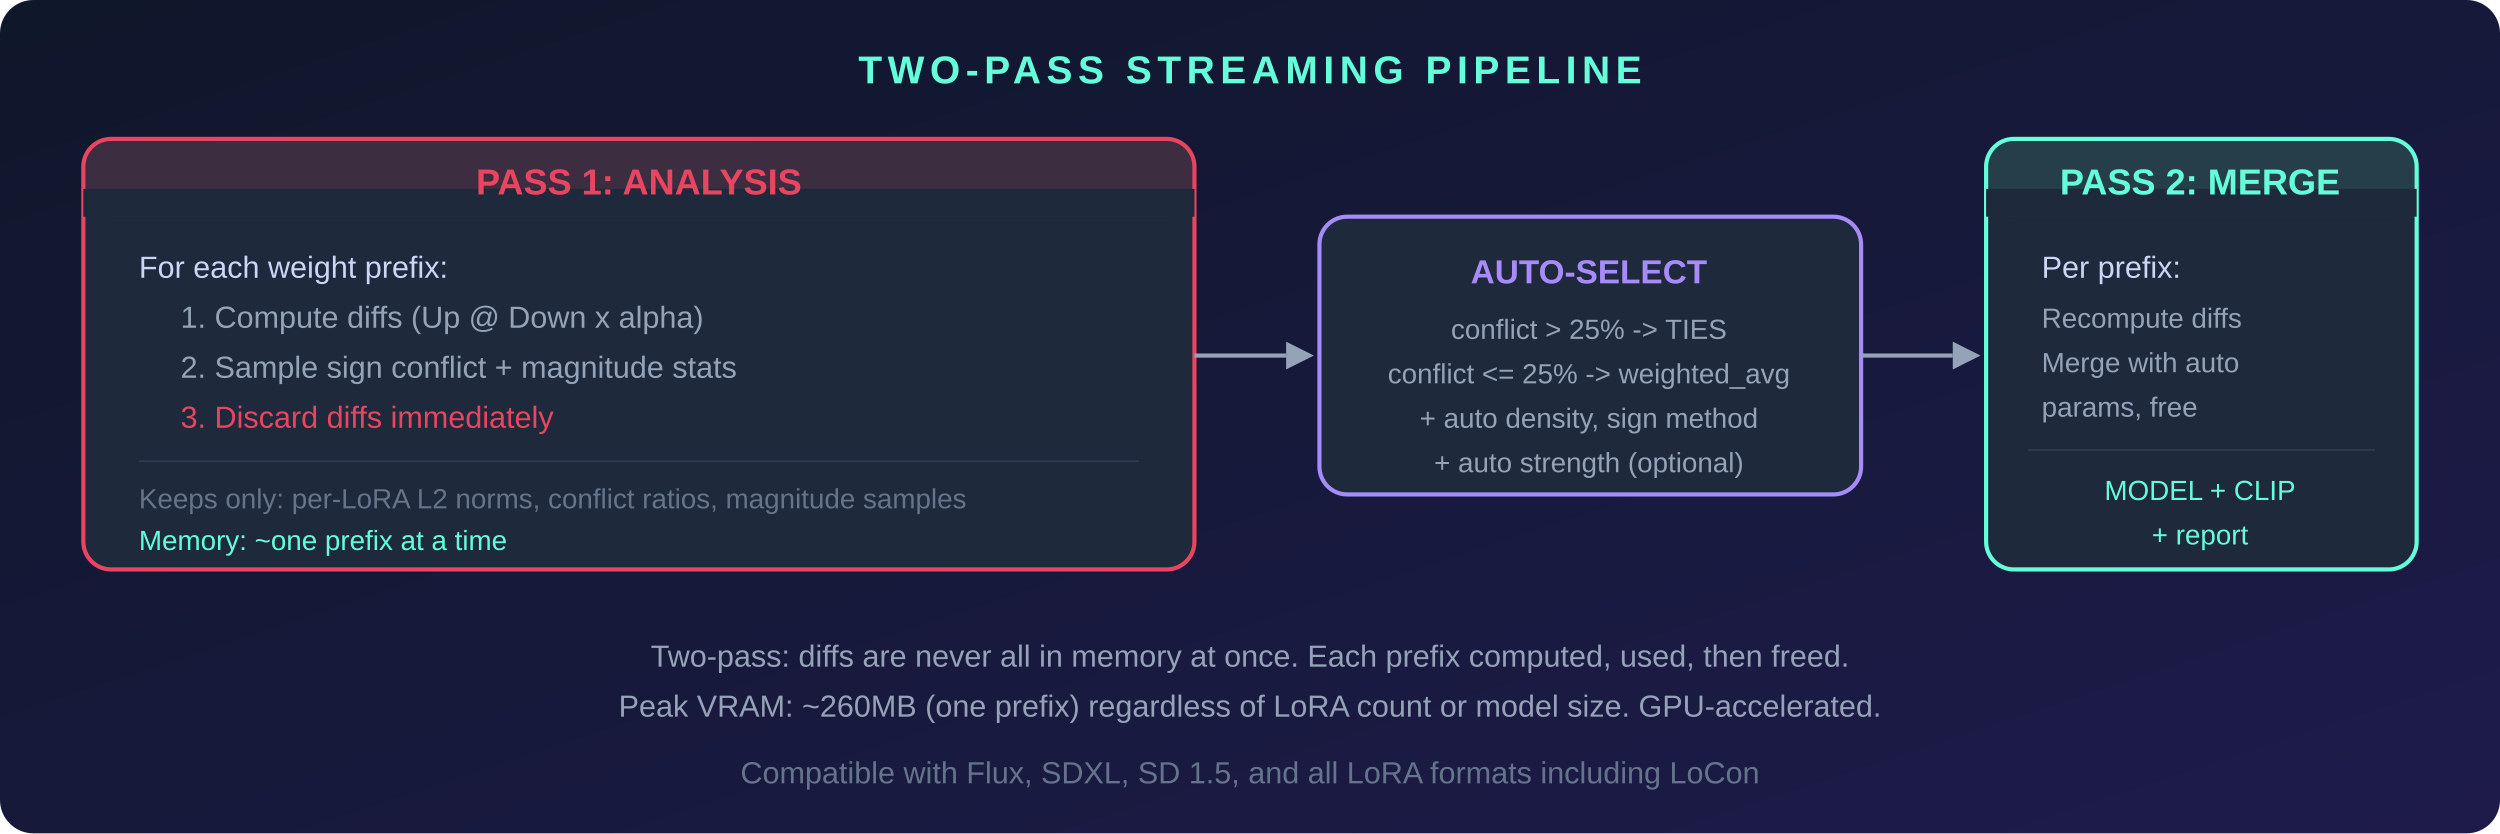
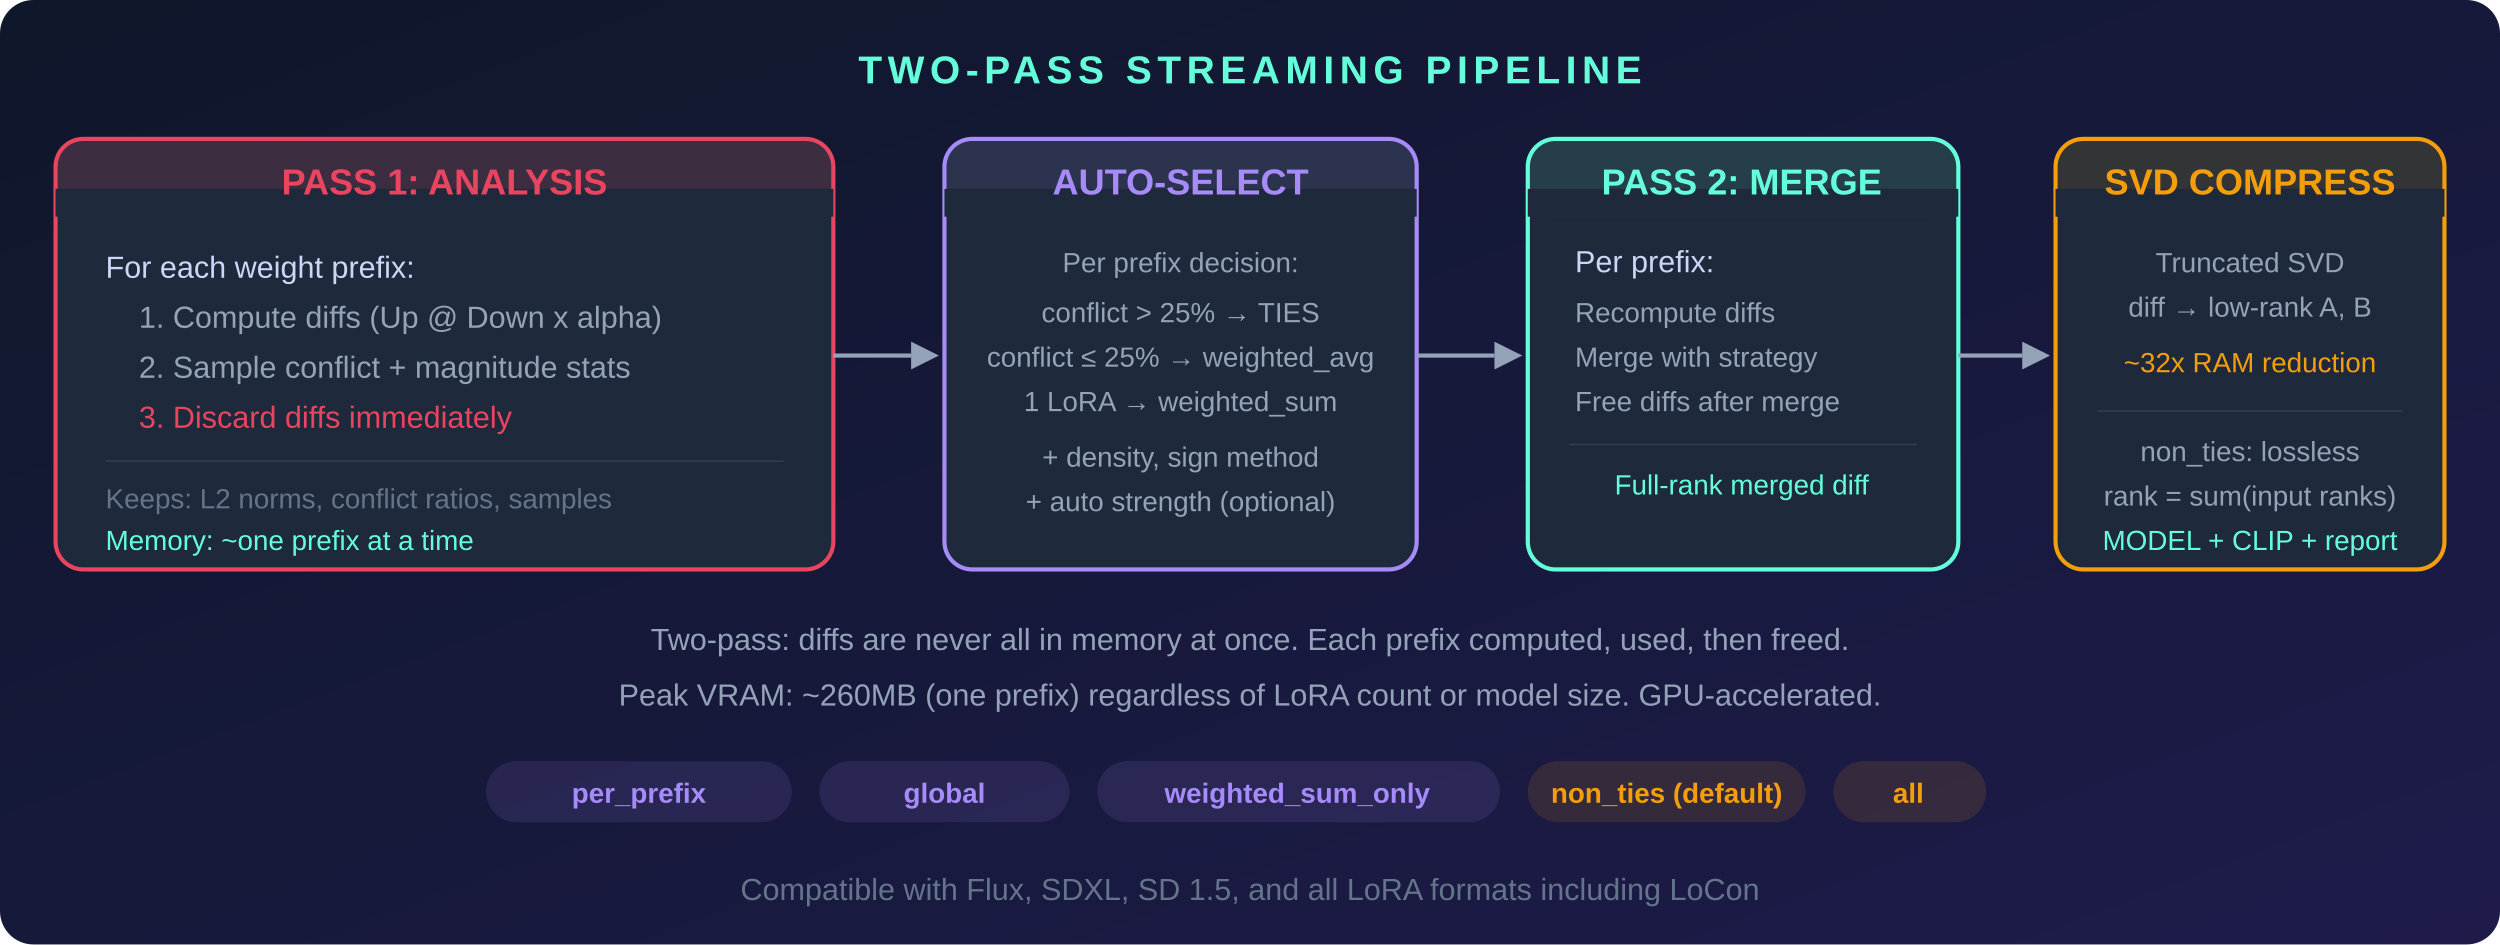
- <svg xmlns="http://www.w3.org/2000/svg" viewBox="0 0 900 300">
+ <svg xmlns="http://www.w3.org/2000/svg" viewBox="0 0 900 340">
  <defs>
    <linearGradient id="pbg" x1="0%" y1="0%" x2="100%" y2="100%">
      <stop offset="0%" style="stop-color:#0f172a" />
      <stop offset="100%" style="stop-color:#1e1b4b" />
    </linearGradient>
  </defs>
-   <rect width="900" height="300" rx="12" fill="url(#pbg)" />
+   <rect width="900" height="340" rx="12" fill="url(#pbg)" />
  <text x="450" y="30" font-family="Segoe UI, Arial, sans-serif" font-size="14" fill="#64ffda" text-anchor="middle" font-weight="700" letter-spacing="2">TWO-PASS STREAMING PIPELINE</text>
-   <rect x="30" y="50" width="400" height="155" rx="10" fill="#1e293b" stroke="#e94560" stroke-width="1.5" />
-   <rect x="30" y="50" width="400" height="28" rx="10" fill="#e94560" opacity="0.15" />
-   <rect x="30" y="68" width="400" height="10" fill="#1e293b" />
-   <text x="230" y="70" font-family="Segoe UI, Arial, sans-serif" font-size="13" fill="#e94560" text-anchor="middle" font-weight="700">PASS 1: ANALYSIS</text>
-   <text x="50" y="100" font-family="Segoe UI, Arial, sans-serif" font-size="11" fill="#ccd6f6">For each weight prefix:</text>
-   <text x="65" y="118" font-family="Segoe UI, Arial, sans-serif" font-size="11" fill="#94a3b8">1. Compute diffs (Up @ Down x alpha)</text>
-   <text x="65" y="136" font-family="Segoe UI, Arial, sans-serif" font-size="11" fill="#94a3b8">2. Sample sign conflict + magnitude stats</text>
-   <text x="65" y="154" font-family="Segoe UI, Arial, sans-serif" font-size="11" fill="#e94560">3. Discard diffs immediately</text>
-   <line x1="50" y1="166" x2="410" y2="166" stroke="#334155" stroke-width="0.5" />
-   <text x="50" y="183" font-family="Segoe UI, Arial, sans-serif" font-size="10" fill="#64748b">Keeps only: per-LoRA L2 norms, conflict ratios, magnitude samples</text>
-   <text x="50" y="198" font-family="Segoe UI, Arial, sans-serif" font-size="10" fill="#64ffda">Memory: ~one prefix at a time</text>
-   <line x1="430" y1="128" x2="463" y2="128" stroke="#94a3b8" stroke-width="1.5" />
-   <polygon points="463,123 473,128 463,133" fill="#94a3b8" />
-   <rect x="475" y="78" width="195" height="100" rx="10" fill="#1e293b" stroke="#a78bfa" stroke-width="1.5" />
-   <text x="572" y="102" font-family="Segoe UI, Arial, sans-serif" font-size="12" fill="#a78bfa" text-anchor="middle" font-weight="700">AUTO-SELECT</text>
-   <text x="572" y="122" font-family="Segoe UI, Arial, sans-serif" font-size="10" fill="#94a3b8" text-anchor="middle">conflict &gt; 25% -&gt; TIES</text>
-   <text x="572" y="138" font-family="Segoe UI, Arial, sans-serif" font-size="10" fill="#94a3b8" text-anchor="middle">conflict &lt;= 25% -&gt; weighted_avg</text>
-   <text x="572" y="154" font-family="Segoe UI, Arial, sans-serif" font-size="10" fill="#94a3b8" text-anchor="middle">+ auto density, sign method</text>
-   <text x="572" y="170" font-family="Segoe UI, Arial, sans-serif" font-size="10" fill="#94a3b8" text-anchor="middle">+ auto strength (optional)</text>
-   <line x1="670" y1="128" x2="703" y2="128" stroke="#94a3b8" stroke-width="1.5" />
-   <polygon points="703,123 713,128 703,133" fill="#94a3b8" />
-   <rect x="715" y="50" width="155" height="155" rx="10" fill="#1e293b" stroke="#64ffda" stroke-width="1.5" />
-   <rect x="715" y="50" width="155" height="28" rx="10" fill="#64ffda" opacity="0.1" />
-   <rect x="715" y="68" width="155" height="10" fill="#1e293b" />
-   <text x="792" y="70" font-family="Segoe UI, Arial, sans-serif" font-size="13" fill="#64ffda" text-anchor="middle" font-weight="700">PASS 2: MERGE</text>
-   <text x="735" y="100" font-family="Segoe UI, Arial, sans-serif" font-size="11" fill="#ccd6f6">Per prefix:</text>
-   <text x="735" y="118" font-family="Segoe UI, Arial, sans-serif" font-size="10" fill="#94a3b8">Recompute diffs</text>
-   <text x="735" y="134" font-family="Segoe UI, Arial, sans-serif" font-size="10" fill="#94a3b8">Merge with auto</text>
-   <text x="735" y="150" font-family="Segoe UI, Arial, sans-serif" font-size="10" fill="#94a3b8">params, free</text>
-   <line x1="730" y1="162" x2="855" y2="162" stroke="#334155" stroke-width="0.5" />
-   <text x="792" y="180" font-family="Segoe UI, Arial, sans-serif" font-size="10" fill="#64ffda" text-anchor="middle">MODEL + CLIP</text>
-   <text x="792" y="196" font-family="Segoe UI, Arial, sans-serif" font-size="10" fill="#64ffda" text-anchor="middle">+ report</text>
-   <text x="450" y="240" font-family="Segoe UI, Arial, sans-serif" font-size="11" fill="#94a3b8" text-anchor="middle">Two-pass: diffs are never all in memory at once. Each prefix computed, used, then freed.</text>
-   <text x="450" y="258" font-family="Segoe UI, Arial, sans-serif" font-size="11" fill="#94a3b8" text-anchor="middle">Peak VRAM: ~260MB (one prefix) regardless of LoRA count or model size. GPU-accelerated.</text>
-   <text x="450" y="282" font-family="Segoe UI, Arial, sans-serif" font-size="11" fill="#64748b" text-anchor="middle">Compatible with Flux, SDXL, SD 1.5, and all LoRA formats including LoCon</text>
+   <rect x="20" y="50" width="280" height="155" rx="10" fill="#1e293b" stroke="#e94560" stroke-width="1.5" />
+   <rect x="20" y="50" width="280" height="28" rx="10" fill="#e94560" opacity="0.15" />
+   <rect x="20" y="68" width="280" height="10" fill="#1e293b" />
+   <text x="160" y="70" font-family="Segoe UI, Arial, sans-serif" font-size="13" fill="#e94560" text-anchor="middle" font-weight="700">PASS 1: ANALYSIS</text>
+   <text x="38" y="100" font-family="Segoe UI, Arial, sans-serif" font-size="11" fill="#ccd6f6">For each weight prefix:</text>
+   <text x="50" y="118" font-family="Segoe UI, Arial, sans-serif" font-size="11" fill="#94a3b8">1. Compute diffs (Up @ Down x alpha)</text>
+   <text x="50" y="136" font-family="Segoe UI, Arial, sans-serif" font-size="11" fill="#94a3b8">2. Sample conflict + magnitude stats</text>
+   <text x="50" y="154" font-family="Segoe UI, Arial, sans-serif" font-size="11" fill="#e94560">3. Discard diffs immediately</text>
+   <line x1="38" y1="166" x2="282" y2="166" stroke="#334155" stroke-width="0.5" />
+   <text x="38" y="183" font-family="Segoe UI, Arial, sans-serif" font-size="10" fill="#64748b">Keeps: L2 norms, conflict ratios, samples</text>
+   <text x="38" y="198" font-family="Segoe UI, Arial, sans-serif" font-size="10" fill="#64ffda">Memory: ~one prefix at a time</text>
+   <line x1="300" y1="128" x2="328" y2="128" stroke="#94a3b8" stroke-width="1.5" />
+   <polygon points="328,123 338,128 328,133" fill="#94a3b8" />
+   <rect x="340" y="50" width="170" height="155" rx="10" fill="#1e293b" stroke="#a78bfa" stroke-width="1.5" />
+   <rect x="340" y="50" width="170" height="28" rx="10" fill="#a78bfa" opacity="0.1" />
+   <rect x="340" y="68" width="170" height="10" fill="#1e293b" />
+   <text x="425" y="70" font-family="Segoe UI, Arial, sans-serif" font-size="13" fill="#a78bfa" text-anchor="middle" font-weight="700">AUTO-SELECT</text>
+   <text x="425" y="98" font-family="Segoe UI, Arial, sans-serif" font-size="10" fill="#94a3b8" text-anchor="middle">Per prefix decision:</text>
+   <text x="425" y="116" font-family="Segoe UI, Arial, sans-serif" font-size="10" fill="#94a3b8" text-anchor="middle">conflict &gt; 25% → TIES</text>
+   <text x="425" y="132" font-family="Segoe UI, Arial, sans-serif" font-size="10" fill="#94a3b8" text-anchor="middle">conflict ≤ 25% → weighted_avg</text>
+   <text x="425" y="148" font-family="Segoe UI, Arial, sans-serif" font-size="10" fill="#94a3b8" text-anchor="middle">1 LoRA → weighted_sum</text>
+   <text x="425" y="168" font-family="Segoe UI, Arial, sans-serif" font-size="10" fill="#94a3b8" text-anchor="middle">+ density, sign method</text>
+   <text x="425" y="184" font-family="Segoe UI, Arial, sans-serif" font-size="10" fill="#94a3b8" text-anchor="middle">+ auto strength (optional)</text>
+   <line x1="510" y1="128" x2="538" y2="128" stroke="#94a3b8" stroke-width="1.5" />
+   <polygon points="538,123 548,128 538,133" fill="#94a3b8" />
+   <rect x="550" y="50" width="155" height="155" rx="10" fill="#1e293b" stroke="#64ffda" stroke-width="1.5" />
+   <rect x="550" y="50" width="155" height="28" rx="10" fill="#64ffda" opacity="0.1" />
+   <rect x="550" y="68" width="155" height="10" fill="#1e293b" />
+   <text x="627" y="70" font-family="Segoe UI, Arial, sans-serif" font-size="13" fill="#64ffda" text-anchor="middle" font-weight="700">PASS 2: MERGE</text>
+   <text x="567" y="98" font-family="Segoe UI, Arial, sans-serif" font-size="11" fill="#ccd6f6">Per prefix:</text>
+   <text x="567" y="116" font-family="Segoe UI, Arial, sans-serif" font-size="10" fill="#94a3b8">Recompute diffs</text>
+   <text x="567" y="132" font-family="Segoe UI, Arial, sans-serif" font-size="10" fill="#94a3b8">Merge with strategy</text>
+   <text x="567" y="148" font-family="Segoe UI, Arial, sans-serif" font-size="10" fill="#94a3b8">Free diffs after merge</text>
+   <line x1="565" y1="160" x2="690" y2="160" stroke="#334155" stroke-width="0.5" />
+   <text x="627" y="178" font-family="Segoe UI, Arial, sans-serif" font-size="10" fill="#64ffda" text-anchor="middle">Full-rank merged diff</text>
+   <line x1="705" y1="128" x2="728" y2="128" stroke="#94a3b8" stroke-width="1.5" />
+   <polygon points="728,123 738,128 728,133" fill="#94a3b8" />
+   <rect x="740" y="50" width="140" height="155" rx="10" fill="#1e293b" stroke="#f59e0b" stroke-width="1.5" />
+   <rect x="740" y="50" width="140" height="28" rx="10" fill="#f59e0b" opacity="0.1" />
+   <rect x="740" y="68" width="140" height="10" fill="#1e293b" />
+   <text x="810" y="70" font-family="Segoe UI, Arial, sans-serif" font-size="13" fill="#f59e0b" text-anchor="middle" font-weight="700">SVD COMPRESS</text>
+   <text x="810" y="98" font-family="Segoe UI, Arial, sans-serif" font-size="10" fill="#94a3b8" text-anchor="middle">Truncated SVD</text>
+   <text x="810" y="114" font-family="Segoe UI, Arial, sans-serif" font-size="10" fill="#94a3b8" text-anchor="middle">diff → low-rank A, B</text>
+   <text x="810" y="134" font-family="Segoe UI, Arial, sans-serif" font-size="10" fill="#f59e0b" text-anchor="middle">~32x RAM reduction</text>
+   <line x1="755" y1="148" x2="865" y2="148" stroke="#334155" stroke-width="0.5" />
+   <text x="810" y="166" font-family="Segoe UI, Arial, sans-serif" font-size="10" fill="#94a3b8" text-anchor="middle">non_ties: lossless</text>
+   <text x="810" y="182" font-family="Segoe UI, Arial, sans-serif" font-size="10" fill="#94a3b8" text-anchor="middle">rank = sum(input ranks)</text>
+   <text x="810" y="198" font-family="Segoe UI, Arial, sans-serif" font-size="10" fill="#64ffda" text-anchor="middle">MODEL + CLIP + report</text>
+   <text x="450" y="234" font-family="Segoe UI, Arial, sans-serif" font-size="11" fill="#94a3b8" text-anchor="middle">Two-pass: diffs are never all in memory at once. Each prefix computed, used, then freed.</text>
+   <text x="450" y="254" font-family="Segoe UI, Arial, sans-serif" font-size="11" fill="#94a3b8" text-anchor="middle">Peak VRAM: ~260MB (one prefix) regardless of LoRA count or model size. GPU-accelerated.</text>
+   <rect x="175" y="274" width="110" height="22" rx="11" fill="#a78bfa" opacity="0.12" />
+   <text x="230" y="289" font-family="Segoe UI, Arial, sans-serif" font-size="10" fill="#a78bfa" text-anchor="middle" font-weight="600">per_prefix</text>
+   <rect x="295" y="274" width="90" height="22" rx="11" fill="#a78bfa" opacity="0.12" />
+   <text x="340" y="289" font-family="Segoe UI, Arial, sans-serif" font-size="10" fill="#a78bfa" text-anchor="middle" font-weight="600">global</text>
+   <rect x="395" y="274" width="145" height="22" rx="11" fill="#a78bfa" opacity="0.12" />
+   <text x="467" y="289" font-family="Segoe UI, Arial, sans-serif" font-size="10" fill="#a78bfa" text-anchor="middle" font-weight="600">weighted_sum_only</text>
+   <rect x="550" y="274" width="100" height="22" rx="11" fill="#f59e0b" opacity="0.12" />
+   <text x="600" y="289" font-family="Segoe UI, Arial, sans-serif" font-size="10" fill="#f59e0b" text-anchor="middle" font-weight="600">non_ties (default)</text>
+   <rect x="660" y="274" width="55" height="22" rx="11" fill="#f59e0b" opacity="0.12" />
+   <text x="687" y="289" font-family="Segoe UI, Arial, sans-serif" font-size="10" fill="#f59e0b" text-anchor="middle" font-weight="600">all</text>
+   <text x="450" y="324" font-family="Segoe UI, Arial, sans-serif" font-size="11" fill="#64748b" text-anchor="middle">Compatible with Flux, SDXL, SD 1.5, and all LoRA formats including LoCon</text>
</svg>
